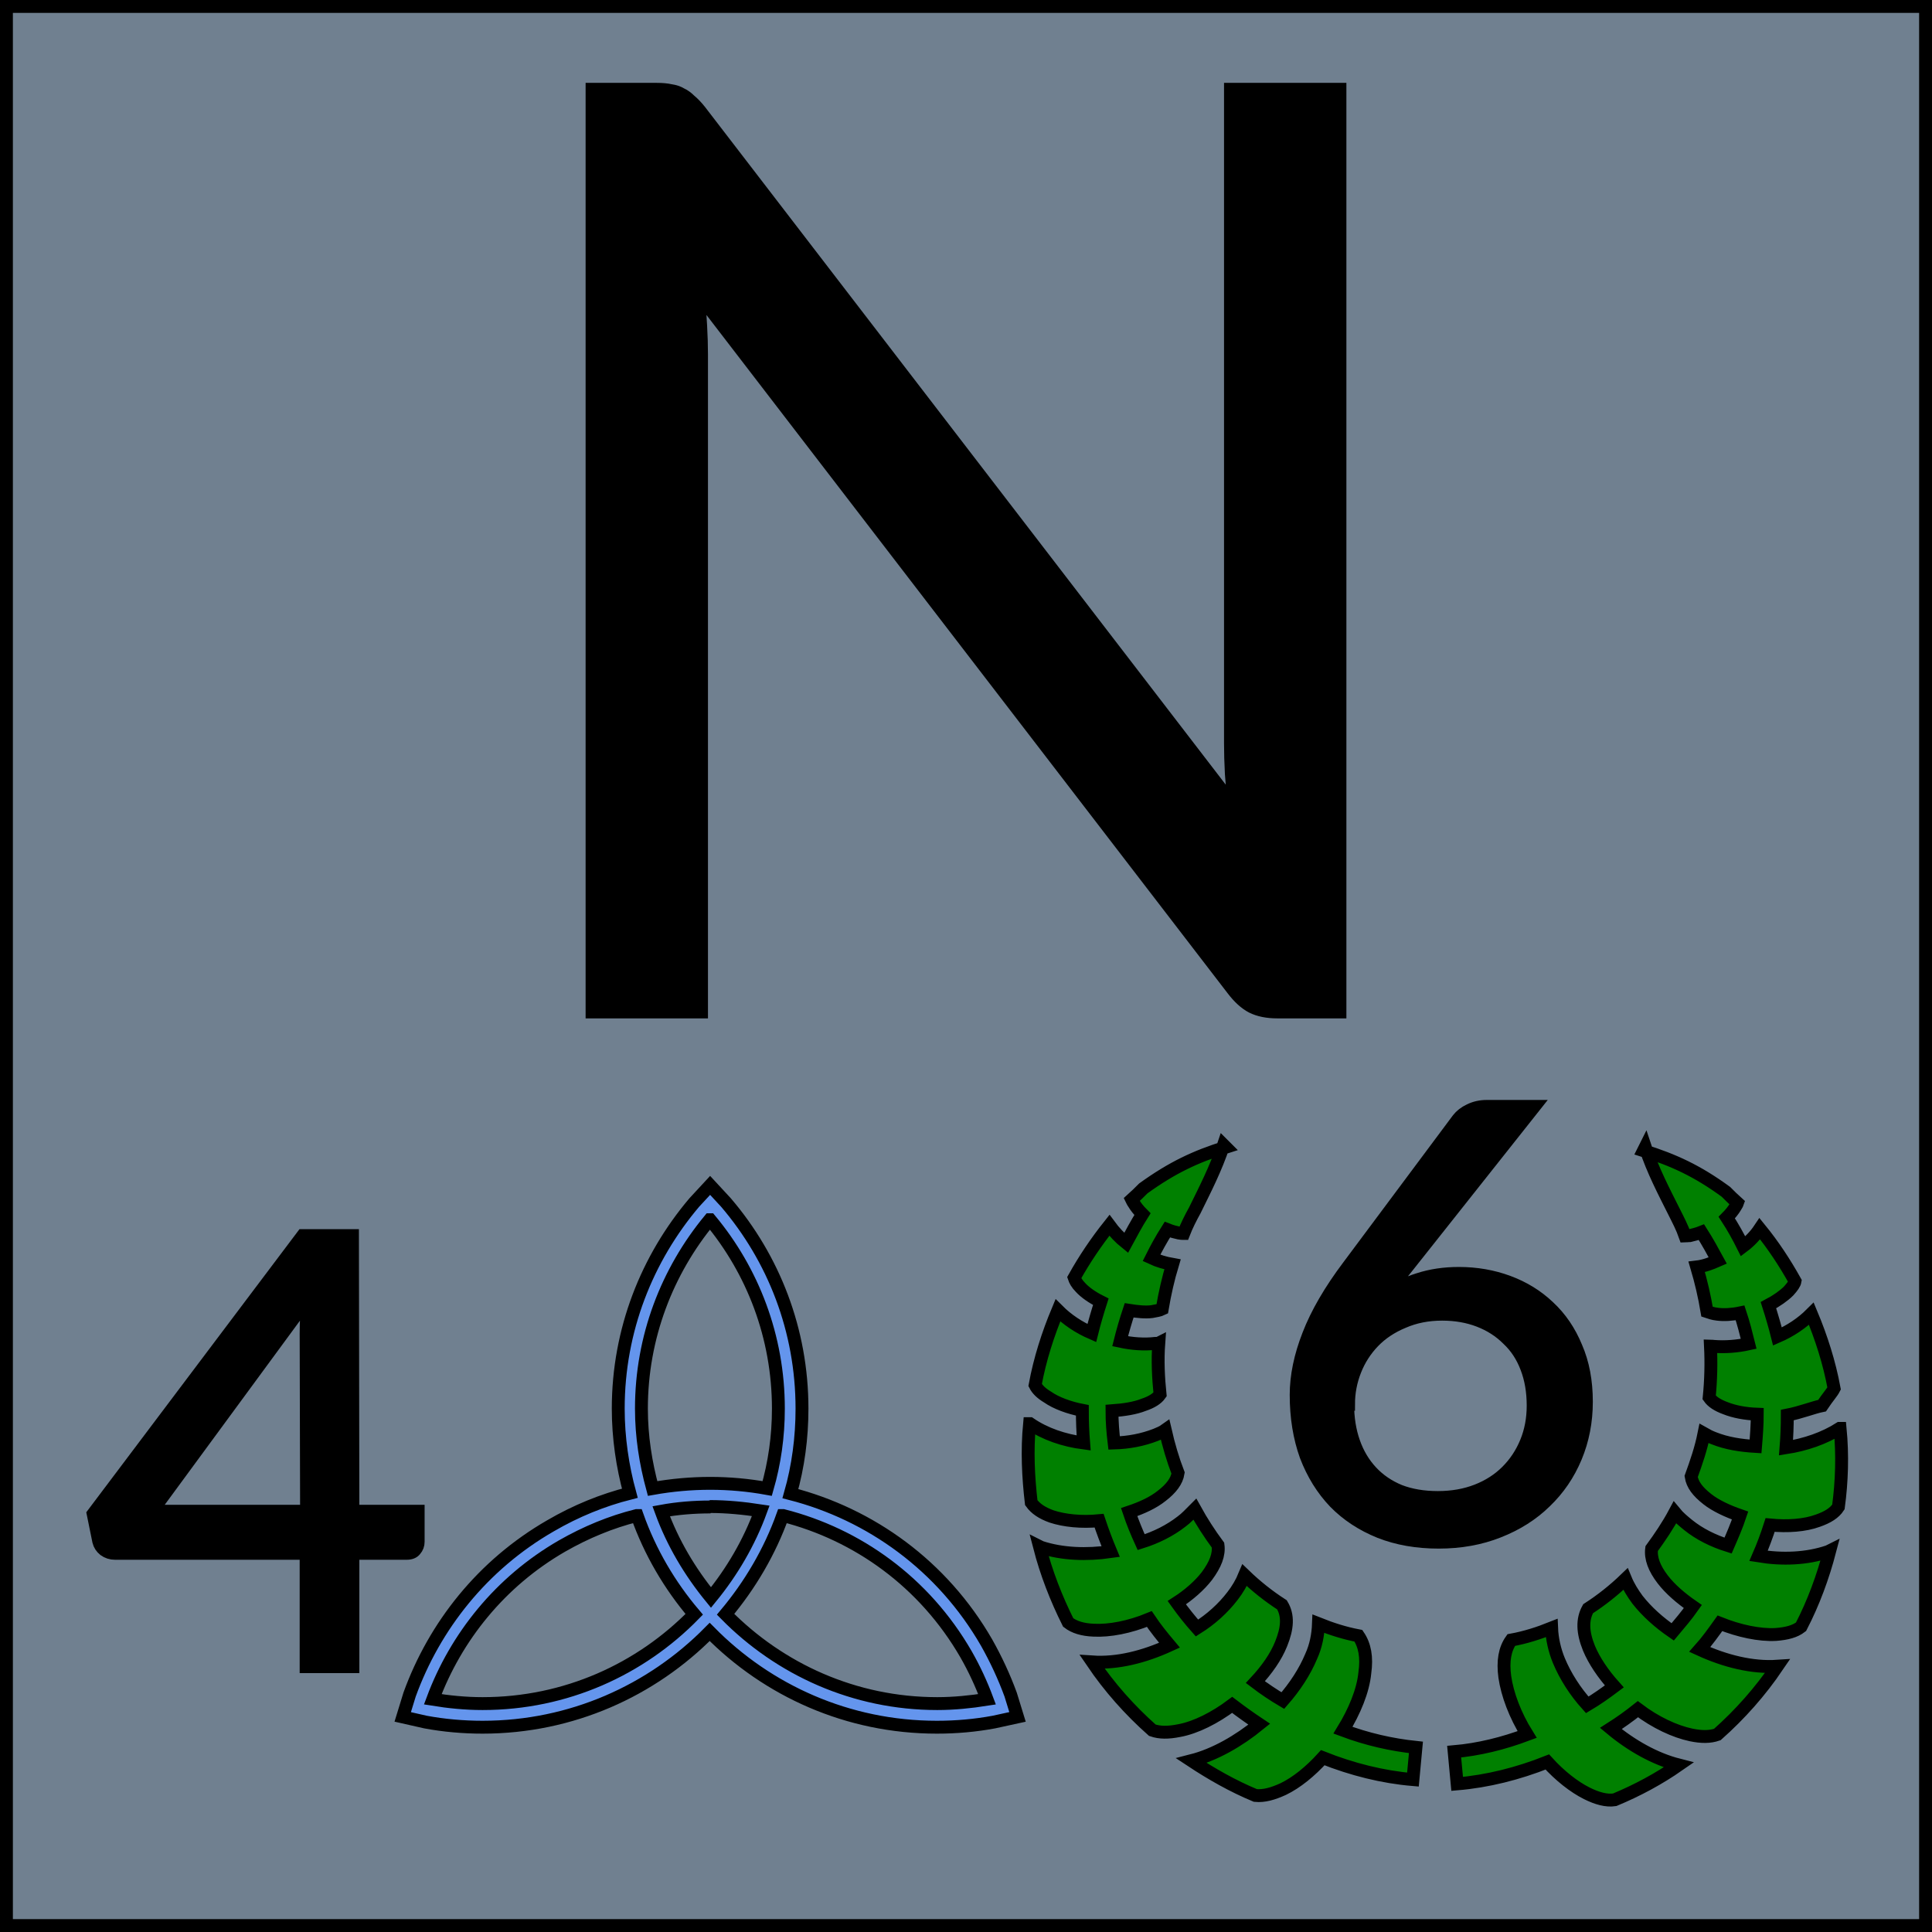
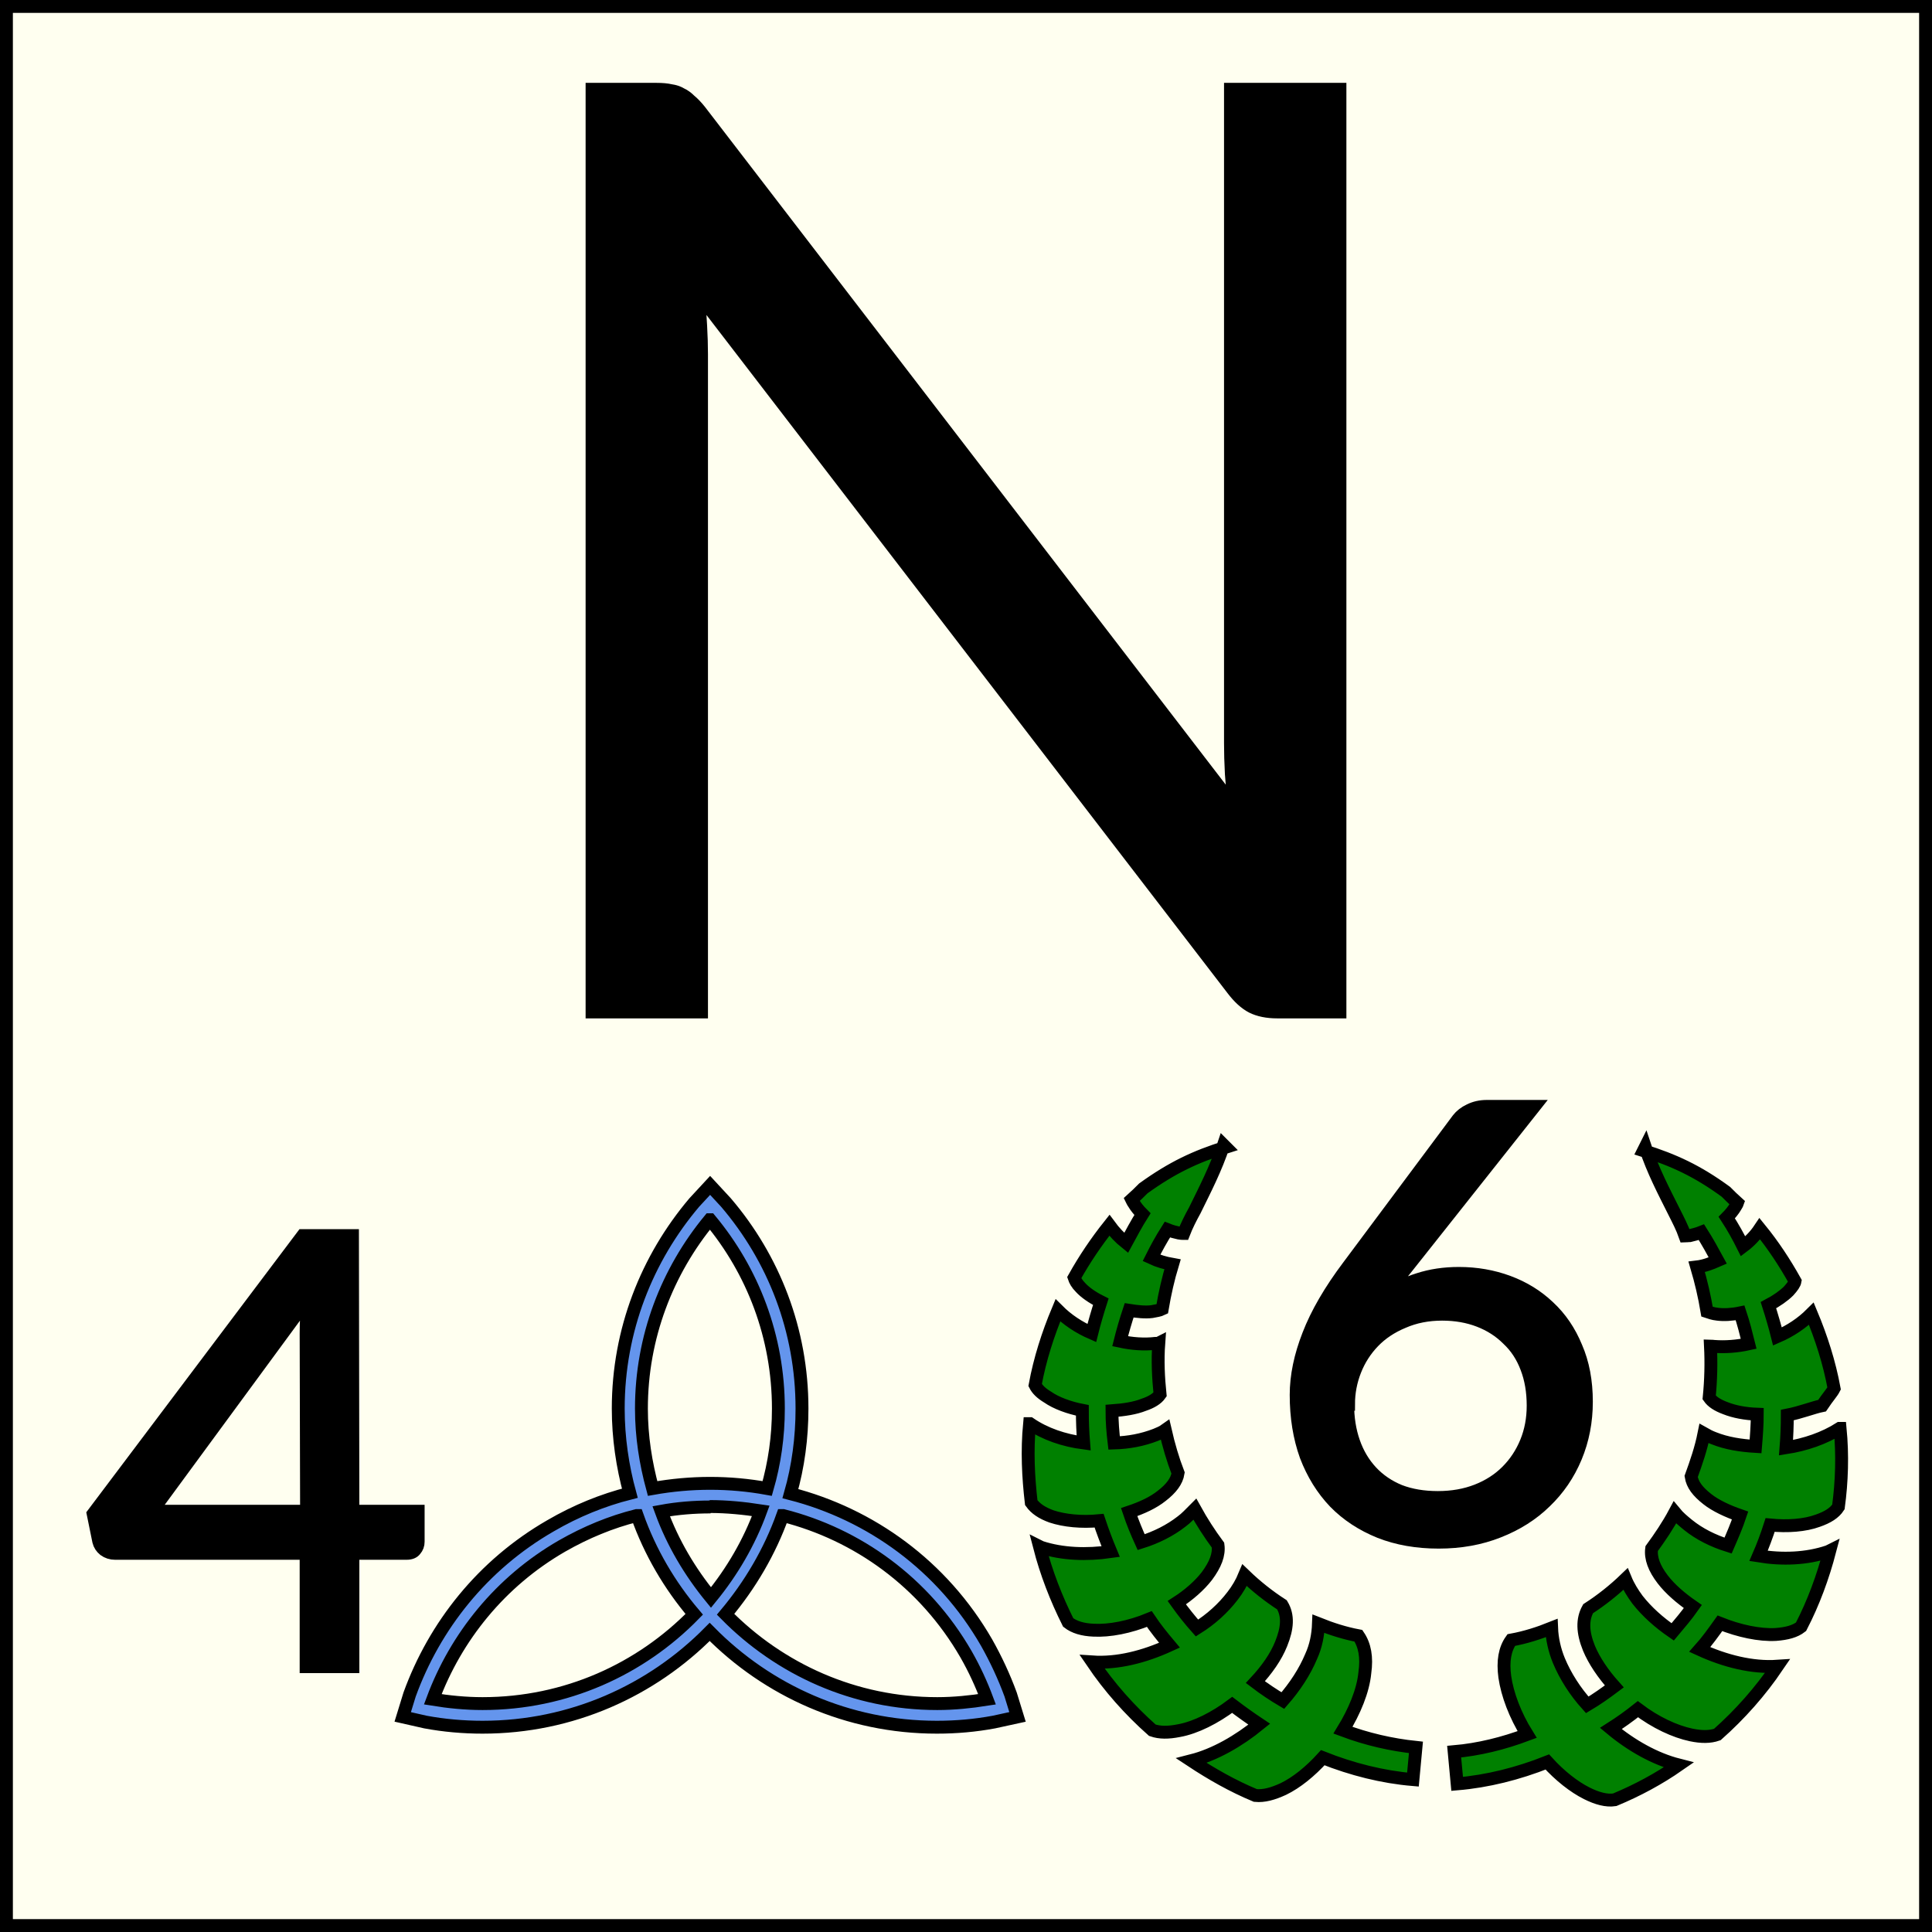
<svg xmlns="http://www.w3.org/2000/svg" height="45" width="45" viewbox="0 0 45 45">
-   <rect x="0" y="0" width="45" height="45" style="fill:#708090;stroke:#000000;stroke-width:0.6px" />
+   <rect x="0" y="0" width="45" height="45" style="fill:#fffff0;stroke:#000000;stroke-width:0.6px" />
  <path d="m 15.29,2.08 q 0.20,0 0.33,0.03 0.14,0.02 0.24,0.08 0.11,0.05 0.21,0.15 0.11,0.09 0.23,0.24 l 12.44,16.19 q -0.03,-0.39 -0.06,-0.75 -0.02,-0.38 -0.02,-0.71 V 2.08 h 2.55 V 23.57 h -1.46 q -0.35,0 -0.59,-0.12 -0.23,-0.12 -0.45,-0.41 l -12.44,-16.19 q 0.03,0.38 0.05,0.74 0.02,0.36 0.02,0.66 V 23.57 h -2.55 V 2.08 Z" style="fill:#000000;stroke:#000000;stroke-width:0.3px" />
  <path d="m 16.54,28.41 c 0.99,1.19 1.59,2.72 1.59,4.40 0,0.65 -0.09,1.27 -0.26,1.86 -0.88,-0.16 -1.77,-0.16 -2.67,0 -0.16,-0.59 -0.26,-1.21 -0.26,-1.86 0,-1.67 0.60,-3.20 1.59,-4.40 z m -0.01,6.68 c 0.40,0 0.80,0.04 1.19,0.10 -0.27,0.74 -0.67,1.42 -1.16,2.02 -0.49,-0.60 -0.89,-1.27 -1.16,-2.01 0.38,-0.07 0.77,-0.10 1.15,-0.10 z m -1.69,0.21 c 0.30,0.85 0.76,1.63 1.33,2.30 -1.25,1.28 -2.99,2.08 -4.93,2.08 -0.40,0 -0.79,-0.04 -1.16,-0.10 0.54,-1.45 1.57,-2.74 3.01,-3.57 0.56,-0.32 1.14,-0.56 1.74,-0.71 z m 3.40,0 c 1.73,0.44 3.29,1.55 4.26,3.23 0.20,0.35 0.36,0.70 0.49,1.05 -0.38,0.06 -0.77,0.10 -1.16,0.10 -1.93,0 -3.67,-0.80 -4.93,-2.08 0.57,-0.68 1.03,-1.46 1.33,-2.30 z m 5.46,4.69 -0.16,-0.52 c -0.15,-0.41 -0.34,-0.82 -0.56,-1.21 -1.03,-1.79 -2.70,-2.99 -4.57,-3.47 0.18,-0.63 0.27,-1.30 0.27,-1.98 0,-1.83 -0.66,-3.50 -1.77,-4.80 l -0.37,-0.40 -0.37,0.40 c -1.10,1.30 -1.77,2.97 -1.77,4.80 0,0.68 0.10,1.35 0.27,1.97 -0.63,0.16 -1.25,0.41 -1.85,0.76 -1.58,0.91 -2.70,2.33 -3.28,3.93 L 9.38,39.99 9.91,40.11 c 0.43,0.08 0.88,0.12 1.33,0.12 2.07,0 3.94,-0.85 5.29,-2.22 1.35,1.37 3.22,2.22 5.29,2.22 0.46,0 0.90,-0.04 1.33,-0.12 z" style="fill:#6495ed;stroke:#000000;stroke-width:0.3px" />
  <path d="m 8.22,35.20 h 1.52 v 0.71 q 0,0.11 -0.07,0.19 -0.06,0.08 -0.20,0.08 h -1.25 v 2.64 h -1.09 v -2.64 h -4.45 q -0.14,0 -0.25,-0.08 -0.10,-0.08 -0.13,-0.20 l -0.13,-0.64 4.88,-6.48 h 1.16 z m -1.09,-4.14 q 0,-0.18 0.01,-0.39 0.01,-0.22 0.05,-0.44 l -3.65,4.97 h 3.60 z" style="fill:#000000;stroke:#000000;stroke-width:0.3px" />
  <path d="m 32.76,29.53 q -0.14,0.17 -0.26,0.33 -0.12,0.16 -0.24,0.32 0.36,-0.25 0.78,-0.38 0.43,-0.14 0.94,-0.14 0.61,0 1.15,0.20 0.54,0.20 0.94,0.58 0.41,0.38 0.64,0.94 0.24,0.55 0.24,1.27 0,0.69 -0.25,1.29 -0.25,0.60 -0.71,1.04 -0.45,0.44 -1.09,0.69 -0.63,0.25 -1.39,0.25 -0.76,0 -1.37,-0.24 -0.62,-0.25 -1.05,-0.69 -0.43,-0.45 -0.67,-1.08 -0.23,-0.64 -0.23,-1.42 0,-0.66 0.29,-1.40 0.29,-0.75 0.93,-1.60 l 2.55,-3.42 q 0.10,-0.13 0.27,-0.21 0.18,-0.09 0.40,-0.09 h 1.11 z m -1.37,3.18 q 0,0.48 0.14,0.88 0.14,0.40 0.41,0.69 0.27,0.29 0.66,0.45 0.39,0.15 0.89,0.15 0.50,0 0.91,-0.16 0.41,-0.16 0.70,-0.45 0.29,-0.29 0.45,-0.68 0.16,-0.39 0.16,-0.85 0,-0.49 -0.15,-0.88 -0.15,-0.40 -0.44,-0.67 -0.28,-0.28 -0.67,-0.43 -0.39,-0.15 -0.86,-0.15 -0.50,0 -0.91,0.18 -0.41,0.17 -0.69,0.46 -0.28,0.29 -0.43,0.67 -0.15,0.38 -0.15,0.79 z" style="fill:#000000;stroke:#000000;stroke-width:0.3px" />
  <path d="m 28.55,26.72 c -0.70,0.22 -1.24,0.47 -1.92,0.96 -0.09,0.09 -0.18,0.18 -0.27,0.26 0.01,0.02 0.02,0.05 0.05,0.09 0.04,0.07 0.11,0.16 0.20,0.25 -0.14,0.22 -0.26,0.45 -0.38,0.67 -0.15,-0.12 -0.28,-0.26 -0.39,-0.41 -0.31,0.39 -0.58,0.79 -0.82,1.22 0.02,0.06 0.06,0.14 0.15,0.23 0.10,0.11 0.27,0.23 0.47,0.33 -0.08,0.25 -0.15,0.49 -0.21,0.73 -0.30,-0.13 -0.57,-0.31 -0.79,-0.53 -0.23,0.55 -0.42,1.14 -0.53,1.74 0.05,0.10 0.14,0.19 0.29,0.28 0.20,0.14 0.50,0.25 0.81,0.31 0,0.26 0.01,0.51 0.03,0.76 -0.46,-0.06 -0.90,-0.21 -1.25,-0.45 0,0 -0.01,0 -0.01,0 -0.06,0.63 -0.03,1.24 0.04,1.84 0.10,0.14 0.25,0.24 0.47,0.32 0.30,0.10 0.70,0.14 1.11,0.10 0.08,0.24 0.17,0.48 0.27,0.72 -0.56,0.08 -1.13,0.06 -1.62,-0.10 -0.02,-0.01 -0.02,-0.01 -0.04,-0.02 0.16,0.62 0.39,1.21 0.67,1.77 0.14,0.11 0.34,0.17 0.59,0.18 0.37,0.02 0.84,-0.07 1.30,-0.26 0.14,0.21 0.31,0.42 0.47,0.61 -0.59,0.27 -1.21,0.43 -1.80,0.39 0.40,0.59 0.87,1.12 1.40,1.59 0.17,0.06 0.37,0.06 0.62,0.01 0.39,-0.07 0.84,-0.30 1.24,-0.60 0,0 0,0 0,0 0.21,0.16 0.42,0.31 0.63,0.45 -0.48,0.39 -1.03,0.71 -1.58,0.85 0.47,0.31 0.96,0.59 1.49,0.81 0.20,0.02 0.41,-0.04 0.65,-0.15 0.31,-0.15 0.63,-0.41 0.92,-0.73 0.68,0.27 1.39,0.45 2.10,0.51 l 0.07,-0.75 c -0.57,-0.06 -1.14,-0.19 -1.70,-0.40 0.27,-0.44 0.47,-0.92 0.51,-1.34 0.05,-0.36 0,-0.64 -0.15,-0.86 -0.32,-0.06 -0.63,-0.16 -0.93,-0.28 -0.01,0.26 -0.06,0.52 -0.17,0.76 -0.15,0.36 -0.38,0.71 -0.66,1.03 -0.22,-0.13 -0.43,-0.27 -0.64,-0.43 0.27,-0.29 0.48,-0.59 0.60,-0.89 0.15,-0.37 0.17,-0.66 0.02,-0.91 -0.31,-0.20 -0.60,-0.43 -0.87,-0.69 -0.07,0.17 -0.17,0.34 -0.28,0.48 -0.22,0.29 -0.51,0.55 -0.83,0.75 -0.16,-0.18 -0.32,-0.38 -0.47,-0.59 0.28,-0.18 0.53,-0.40 0.70,-0.62 0.20,-0.27 0.29,-0.50 0.26,-0.72 -0.20,-0.27 -0.38,-0.55 -0.54,-0.84 -0.10,0.10 -0.20,0.21 -0.31,0.29 -0.27,0.21 -0.59,0.37 -0.94,0.48 -0.10,-0.22 -0.20,-0.46 -0.28,-0.70 0.30,-0.10 0.56,-0.22 0.76,-0.38 0.22,-0.17 0.35,-0.34 0.38,-0.53 -0.12,-0.31 -0.22,-0.65 -0.30,-1.00 -0.07,0.05 -0.15,0.08 -0.22,0.11 -0.31,0.12 -0.63,0.18 -0.97,0.19 -0.03,-0.25 -0.05,-0.50 -0.05,-0.75 0.28,-0.02 0.54,-0.06 0.74,-0.14 0.18,-0.06 0.31,-0.14 0.38,-0.24 -0.04,-0.39 -0.06,-0.79 -0.03,-1.20 -0.02,0.01 -0.05,0.01 -0.08,0.01 -0.26,0.03 -0.54,0.01 -0.82,-0.05 0.06,-0.24 0.13,-0.48 0.21,-0.72 0.19,0.03 0.38,0.05 0.53,0.03 0.10,-0.02 0.18,-0.03 0.24,-0.06 0.06,-0.36 0.14,-0.71 0.24,-1.04 -0.17,-0.03 -0.34,-0.08 -0.49,-0.15 0.11,-0.22 0.23,-0.44 0.37,-0.66 0.10,0.04 0.18,0.06 0.27,0.08 0.05,0.01 0.08,0.01 0.11,0.01 0.07,-0.18 0.16,-0.36 0.26,-0.54 0.23,-0.47 0.49,-0.97 0.67,-1.52 z m 9.77,0 c 0.18,0.55 0.44,1.04 0.68,1.52 0.09,0.18 0.18,0.35 0.25,0.55 0.03,0 0.06,-0.01 0.11,-0.01 0.08,-0.02 0.17,-0.04 0.27,-0.08 0.14,0.22 0.26,0.44 0.38,0.66 -0.16,0.07 -0.32,0.13 -0.49,0.15 0.10,0.34 0.18,0.68 0.24,1.04 0.06,0.02 0.14,0.05 0.24,0.06 0.15,0.02 0.34,0.01 0.53,-0.03 0.08,0.24 0.14,0.48 0.20,0.72 -0.27,0.06 -0.55,0.08 -0.81,0.06 -0.02,0 -0.06,-0.01 -0.08,-0.01 0.02,0.40 0.01,0.80 -0.03,1.20 0.07,0.10 0.19,0.18 0.38,0.25 0.20,0.08 0.46,0.13 0.74,0.14 0,0.25 -0.02,0.51 -0.04,0.75 -0.34,-0.02 -0.67,-0.07 -0.97,-0.19 -0.08,-0.03 -0.16,-0.07 -0.23,-0.11 -0.07,0.35 -0.18,0.67 -0.30,1.00 0.03,0.19 0.15,0.35 0.38,0.53 0.19,0.15 0.47,0.28 0.76,0.38 -0.08,0.24 -0.18,0.47 -0.28,0.70 -0.35,-0.11 -0.67,-0.27 -0.93,-0.48 -0.11,-0.09 -0.22,-0.18 -0.31,-0.29 -0.16,0.30 -0.35,0.58 -0.54,0.84 -0.03,0.22 0.06,0.46 0.26,0.72 0.17,0.22 0.41,0.43 0.70,0.63 -0.14,0.20 -0.31,0.40 -0.47,0.59 -0.32,-0.22 -0.60,-0.47 -0.82,-0.75 -0.11,-0.15 -0.21,-0.31 -0.28,-0.48 -0.27,0.26 -0.56,0.49 -0.87,0.69 -0.14,0.25 -0.13,0.55 0.02,0.92 0.12,0.29 0.33,0.60 0.59,0.89 -0.20,0.15 -0.41,0.30 -0.63,0.43 -0.28,-0.31 -0.51,-0.67 -0.66,-1.03 -0.10,-0.24 -0.16,-0.51 -0.17,-0.76 -0.30,0.12 -0.61,0.22 -0.94,0.28 -0.15,0.21 -0.20,0.49 -0.15,0.86 0.06,0.41 0.24,0.89 0.52,1.34 -0.56,0.21 -1.13,0.35 -1.70,0.40 l 0.07,0.75 c 0.71,-0.06 1.42,-0.24 2.10,-0.51 0.29,0.32 0.62,0.58 0.92,0.73 0.24,0.12 0.46,0.18 0.65,0.15 0.53,-0.22 1.03,-0.49 1.49,-0.81 -0.55,-0.14 -1.10,-0.45 -1.58,-0.85 0.22,-0.14 0.43,-0.29 0.63,-0.45 0.41,0.31 0.86,0.52 1.24,0.60 0.24,0.05 0.44,0.05 0.61,-0.01 0.53,-0.47 1.00,-1.00 1.40,-1.59 -0.59,0.04 -1.22,-0.12 -1.81,-0.39 0.17,-0.19 0.32,-0.40 0.47,-0.61 0.45,0.18 0.92,0.28 1.30,0.26 0.26,-0.02 0.45,-0.07 0.59,-0.18 0.29,-0.56 0.51,-1.16 0.67,-1.77 -0.02,0.01 -0.02,0.01 -0.04,0.02 -0.50,0.17 -1.07,0.19 -1.62,0.10 0.10,-0.23 0.19,-0.47 0.27,-0.72 0.41,0.04 0.81,0.01 1.11,-0.10 0.23,-0.08 0.39,-0.18 0.48,-0.32 0.08,-0.59 0.10,-1.21 0.04,-1.83 0,0 0,0 -0.01,0 -0.36,0.23 -0.80,0.38 -1.25,0.45 0.02,-0.25 0.03,-0.51 0.03,-0.76 0.31,-0.06 0.61,-0.18 0.81,-0.22 0.14,-0.21 0.23,-0.30 0.28,-0.40 -0.11,-0.60 -0.30,-1.19 -0.53,-1.74 -0.22,0.22 -0.49,0.40 -0.79,0.53 -0.06,-0.24 -0.13,-0.48 -0.21,-0.73 0.19,-0.10 0.36,-0.22 0.47,-0.33 0.09,-0.10 0.14,-0.17 0.15,-0.23 -0.24,-0.43 -0.51,-0.84 -0.82,-1.22 -0.10,0.15 -0.23,0.29 -0.39,0.41 -0.11,-0.22 -0.23,-0.44 -0.38,-0.67 0.08,-0.08 0.16,-0.18 0.20,-0.25 0.02,-0.04 0.04,-0.06 0.05,-0.09 -0.09,-0.08 -0.18,-0.17 -0.27,-0.26 -0.67,-0.49 -1.22,-0.74 -1.92,-0.96 z" style="fill:#008000;stroke:#000000;stroke-width:0.3px" />
</svg>
